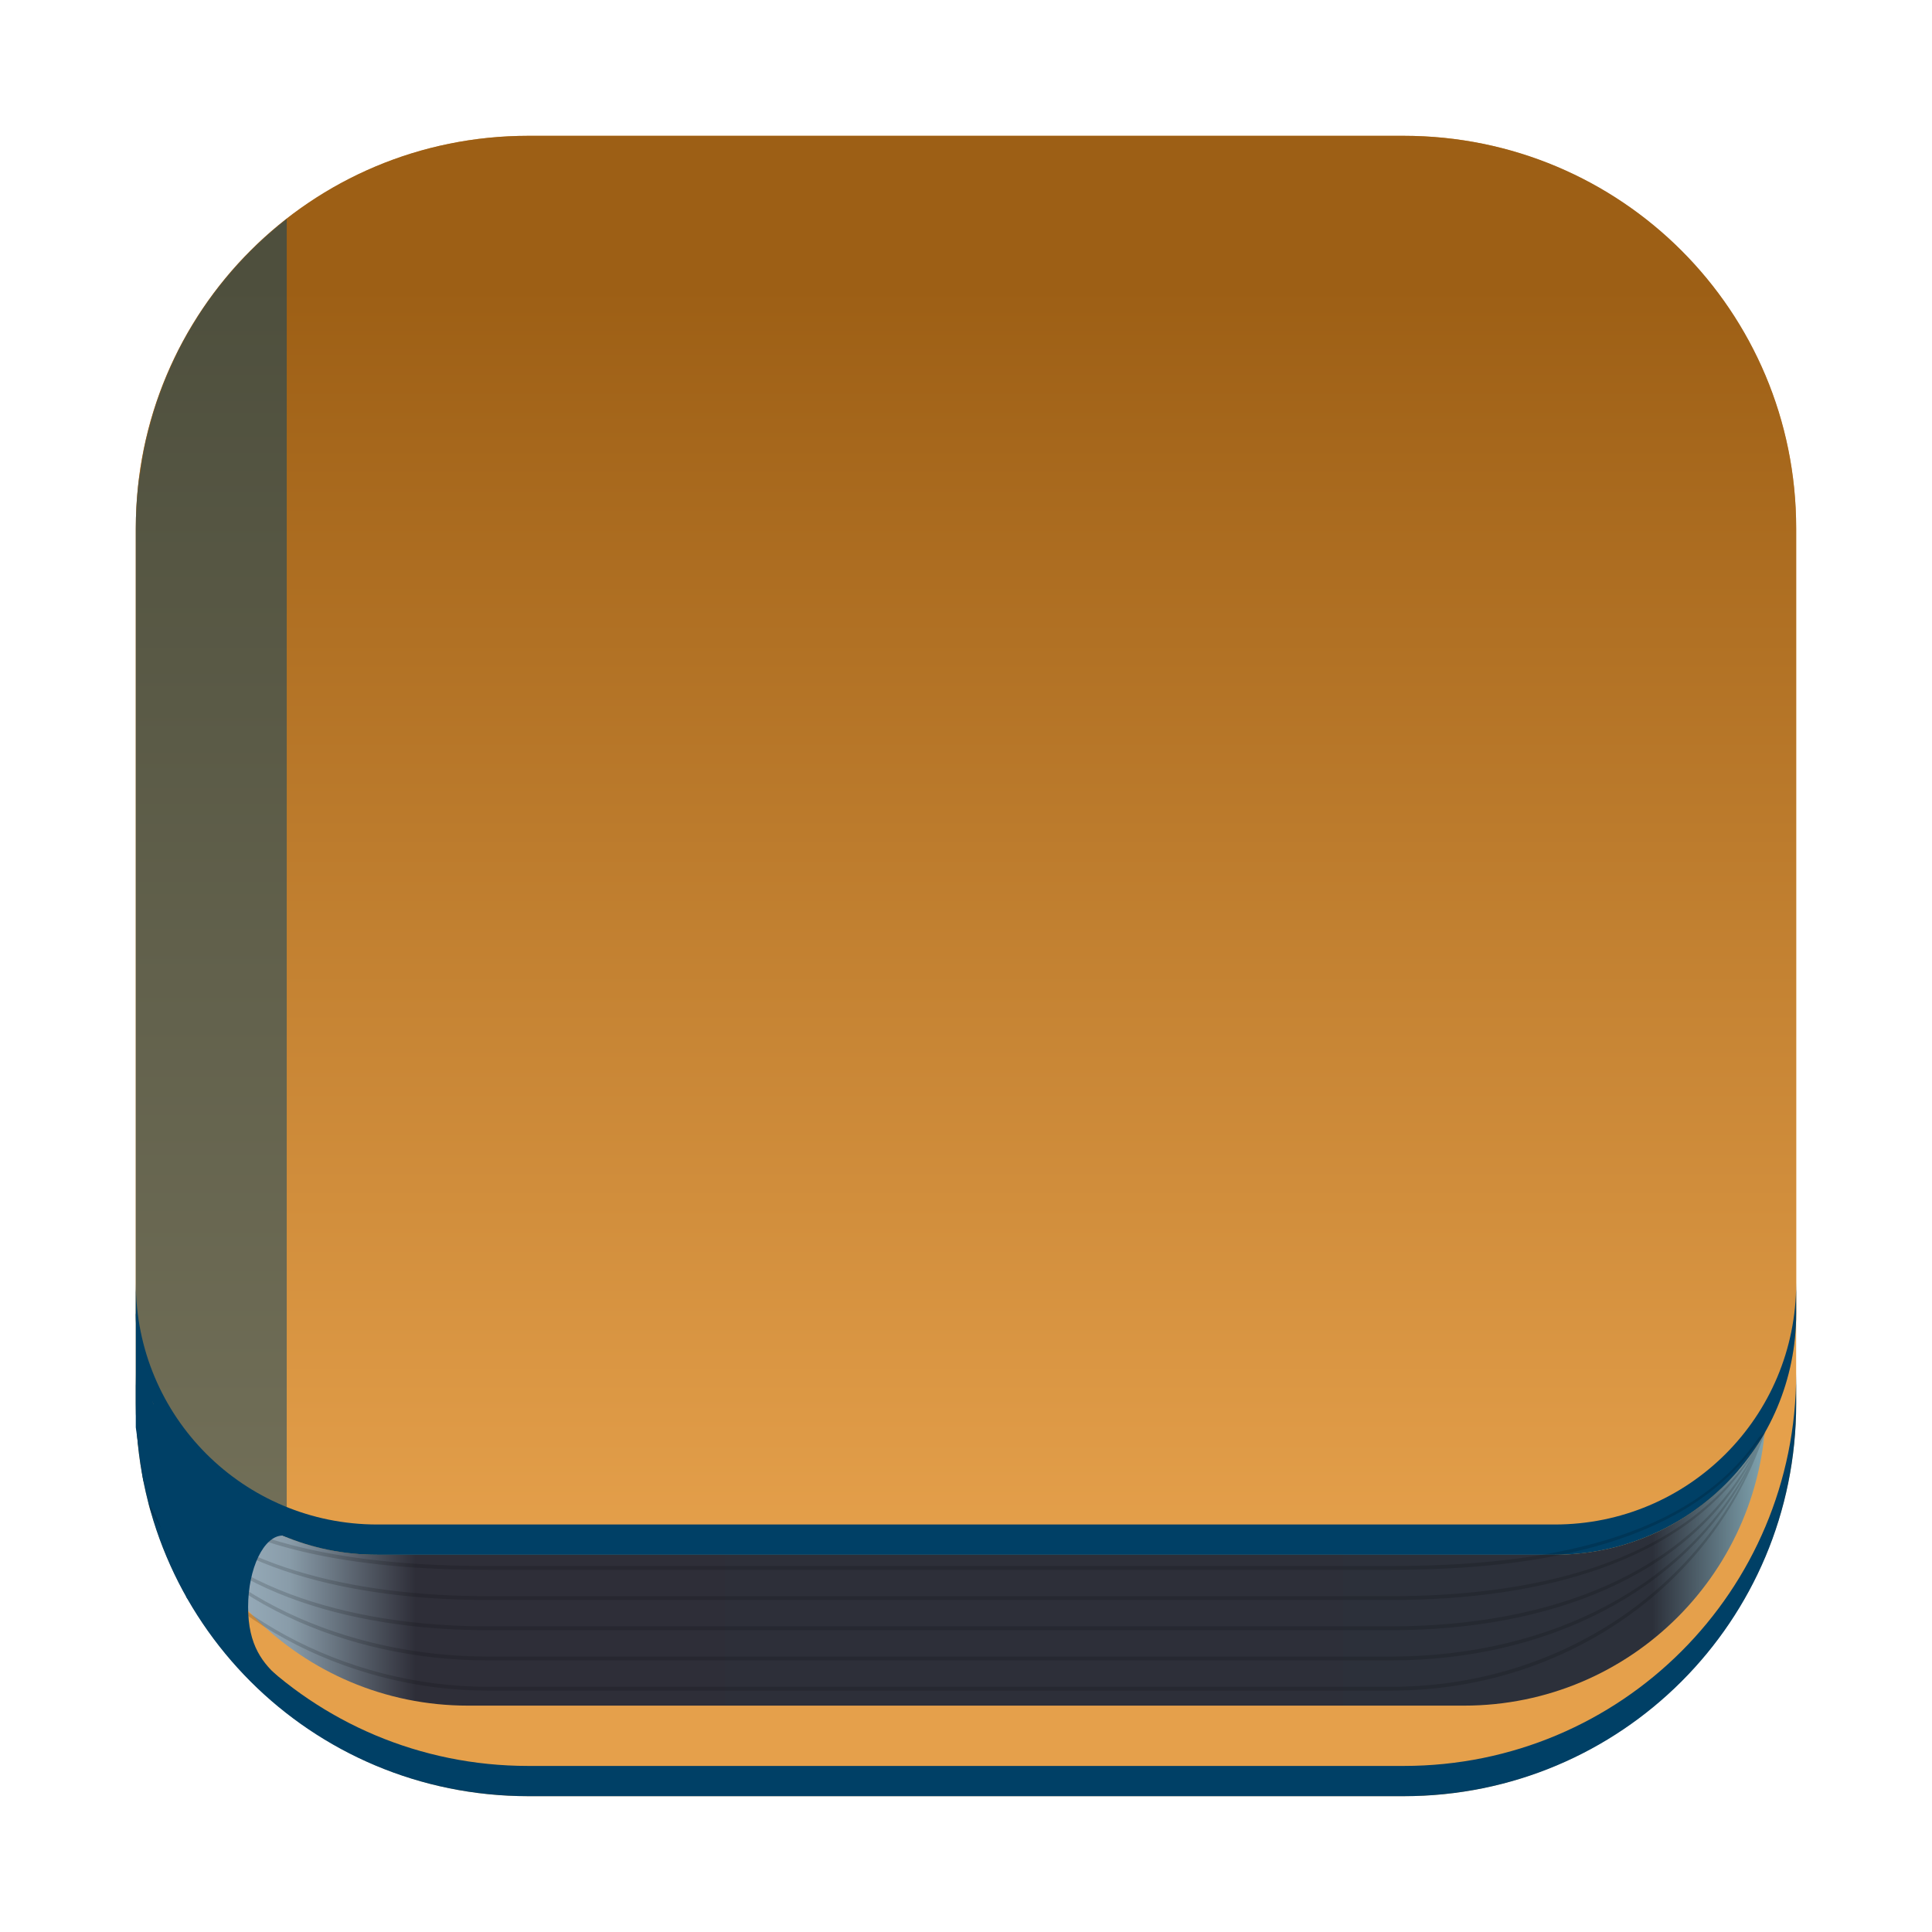
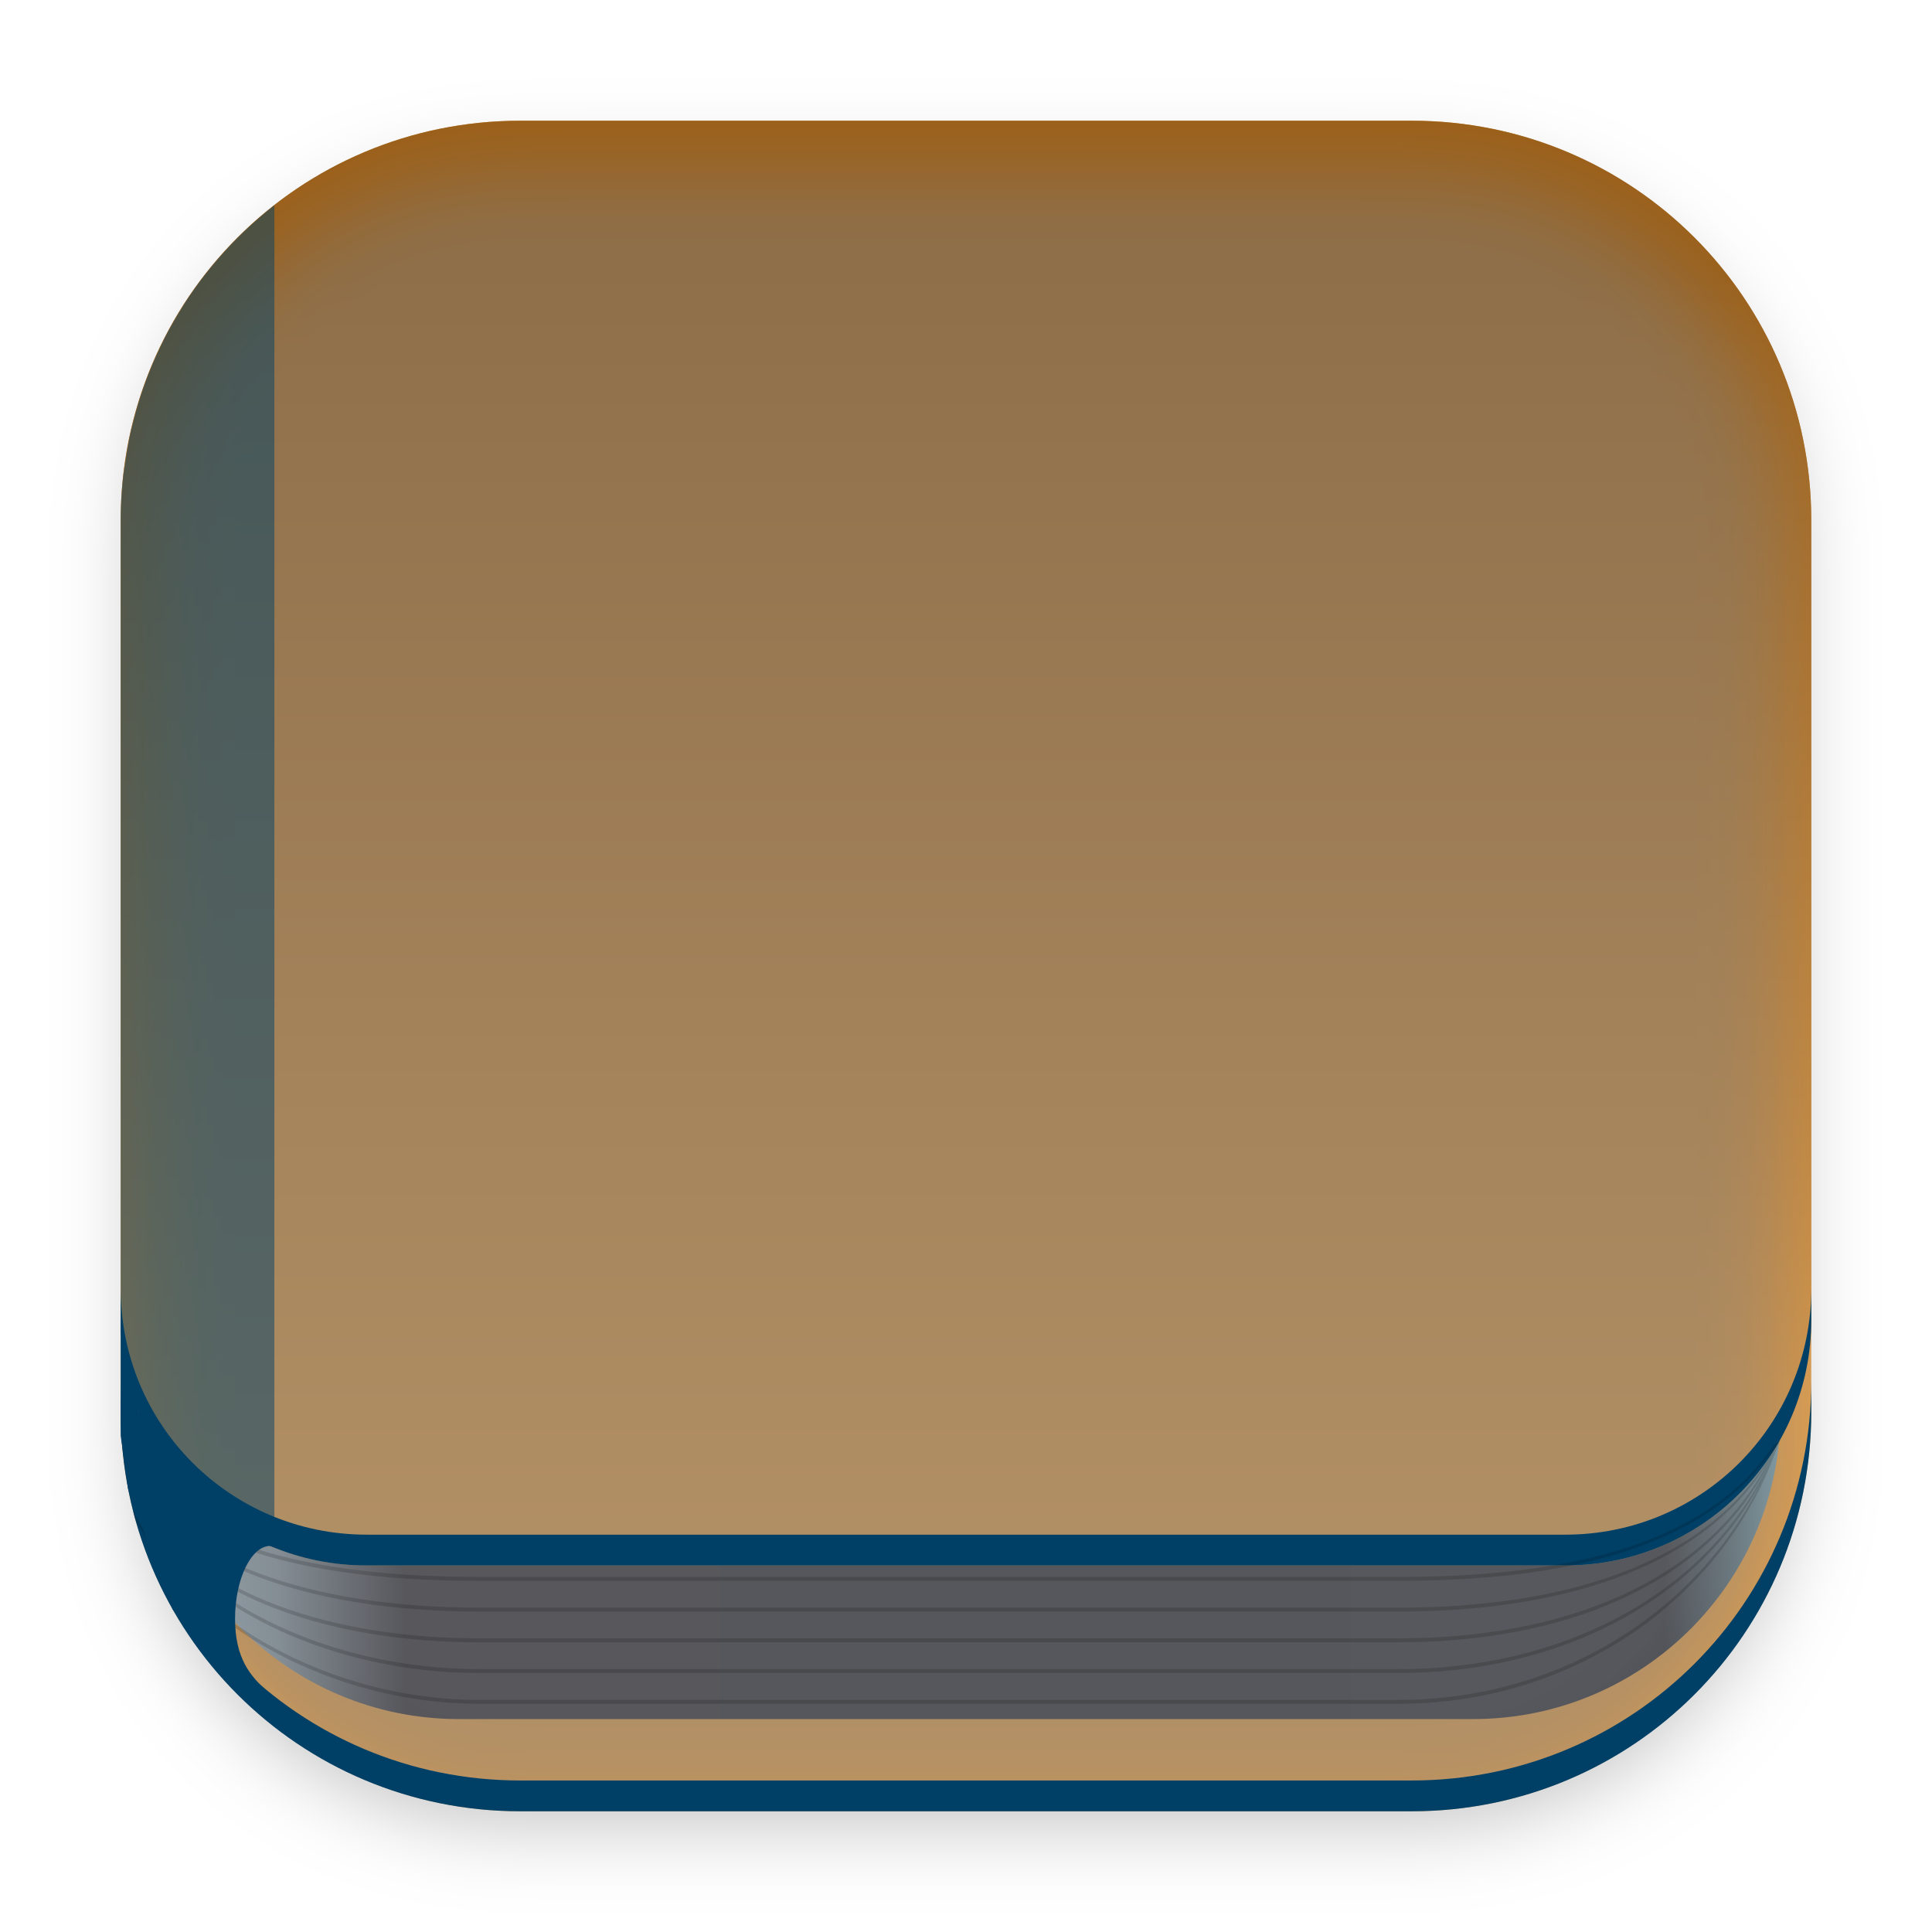
- <svg xmlns="http://www.w3.org/2000/svg" width="512" height="512" version="1.1" viewBox="0 0 64 64" id="svg15">
+ <svg xmlns="http://www.w3.org/2000/svg" width="64" height="64" version="1.1" viewBox="0 0 64 64" id="svg15">
  <defs id="defs9">
    <linearGradient id="linearGradient902" x1="136" x2="189" y1="30.5" y2="30.5" gradientTransform="matrix(1 0 0 1 -130.5 .4991)" gradientUnits="userSpaceOnUse">
      <stop stop-color="#543c2c" offset="0" id="stop1" />
      <stop stop-color="#766356" offset=".077" id="stop2" />
      <stop stop-color="#d1d1c7" offset=".156" id="stop3" />
      <stop stop-color="#d3cfc5" offset=".929" id="stop4" />
      <stop stop-color="#7e5a4e" offset="1" id="stop5" />
    </linearGradient>
    <linearGradient id="linearGradient880" x1="150" x2="150" y1="9" y2="50.983" gradientTransform="matrix(1 0 0 1 -130.5 .4991)" gradientUnits="userSpaceOnUse">
      <stop stop-color="#66cdff" offset="0" id="stop6" style="stop-color:#62a0ea;stop-opacity:1" />
      <stop stop-color="#0080cc" offset="1" id="stop7" style="stop-color:#1a5fb4;stop-opacity:1" />
    </linearGradient>
    <linearGradient id="linearGradient59957" x1="21.923" x2="21.923" y1="16.221" y2="2.708" gradientTransform="matrix(1.9248 0 0 1.9248 -1.6767 -.35221)" gradientUnits="userSpaceOnUse">
      <stop stop-color="#99deff" offset="0" id="stop8" />
      <stop stop-color="#fff" offset="1" id="stop9" />
    </linearGradient>
+     <filter id="tile-shadow" x="0" y="0" width="64" height="64" filterUnits="userSpaceOnUse" color-interpolation-filters="sRGB">
+       <feGaussianBlur stdDeviation="1.4" />
+     </filter>
  </defs>
-   <g stroke-opacity="0.953" id="g10" style="mix-blend-mode:exclusion">
-     <rect x="4.499" y="4.499" width="55.001" height="55.001" ry="13" fill="#0070b2" stroke-width="0.314" id="rect9" style="display:inline;fill:#1a5fb4" />
-     <rect x="5.5" y="5.499" width="53.001" height="51.002" ry="10" fill="url(#linearGradient902)" stroke-width="0.297" id="rect10" style="display:inline" />
-     <path d="m 17.499,4.499 c -7.202,0 -13,5.798 -13,13 v 26.003 c 0,4.432 3.568,8 8,8 h 39.002 c 4.432,0 8,-3.568 8,-8 V 17.499 c 0,-7.202 -5.798,-13 -13,-13 z" fill="url(#linearGradient880)" stroke-width="0.314" id="path10" style="display:inline" />
+   <rect id="tile-shadow-shape" x="4.7" y="5.7" width="54.6" height="54.6" rx="12.3" ry="12.3" fill="#000" opacity=".25" filter="url(#tile-shadow)" />
+   <g transform="translate(32 32) scale(1.018182) translate(-32 -32)" id="book-body">
+     <g stroke-opacity="0.953" id="g10" style="mix-blend-mode:exclusion">
+       <rect x="4.499" y="4.499" width="55.001" height="55.001" ry="13" fill="#0070b2" stroke-width="0.314" id="rect9" style="display:inline;fill:#1a5fb4" />
+       <rect x="5.5" y="5.499" width="53.001" height="51.002" ry="10" fill="url(#linearGradient902)" stroke-width="0.297" id="rect10" style="display:inline" />
+       <path d="m 17.499,4.499 c -7.202,0 -13,5.798 -13,13 v 26.003 c 0,4.432 3.568,8 8,8 h 39.002 c 4.432,0 8,-3.568 8,-8 V 17.499 c 0,-7.202 -5.798,-13 -13,-13 z" fill="url(#linearGradient880)" stroke-width="0.314" id="path10" style="display:inline" />
+     </g>
+     <g fill="#004066" stroke-opacity=".953" stroke-width=".314" id="g13">
+       <path d="m9.499 7.253c-1.13 0.882-2.109 1.947-2.895 3.15-0.031 0.048-0.059 0.098-0.09 0.146-0.216 0.341-0.417 0.691-0.602 1.053-0.045 0.089-0.086 0.18-0.129 0.27-0.154 0.321-0.296 0.649-0.424 0.984-0.049 0.128-0.096 0.257-0.141 0.387-0.106 0.307-0.198 0.62-0.281 0.938-0.039 0.151-0.081 0.3-0.115 0.453-0.073 0.323-0.126 0.654-0.174 0.986-0.021 0.143-0.051 0.283-0.066 0.428-0.053 0.477-0.084 0.96-0.084 1.451v26.003c0 3.369 2.064 6.233 5 7.416z" opacity=".5" id="path11" />
+       <path d="m4.499 42.501v1.002c0 4.432 3.568 8 8 8h39.002c4.432 0 8-3.568 8-8v-1.002c0 4.432-3.568 8-8 8h-39.002c-4.432 0-8-3.568-8-8z" id="path12" />
+       <path d="m4.499 45.499v1.002c0 7.202 5.798 13 13 13h29.002c7.202 0 13-5.798 13-13v-1.002c0 7.202-5.798 13-13 13h-29.002c-7.202 0-13-5.798-13-13z" id="path13" />
+     </g>
+     <path d="m 58.495,47.43 c -0.072,0.06 -0.149,0.114 -0.222,0.172 -2.282,3.392 -7.125,4.274 -12.193,4.274 H 16.151 c -4.177,0 -8.63,-0.616 -10.93,-3.061 -0.011,0.023 -0.024,0.062 -0.036,0.088 2.288,2.477 6.765,3.1 10.964,3.1 h 29.928 c 5.093,0 9.954,-0.928 12.228,-4.34 -0.026,0.059 -0.056,0.116 -0.084,0.174 -2.153,3.722 -6.943,5.039 -12.144,5.039 h -29.928 c -4.386,0 -8.887,-0.986 -11.036,-3.799 -0.011,0.026 -0.019,0.049 -0.029,0.076 2.134,2.849 6.656,3.849 11.066,3.849 h 29.928 c 5.037,0 9.676,-1.271 11.926,-4.711 -2.095,3.852 -6.707,5.584 -11.926,5.584 H 16.151 c -4.637,0 -9.165,-1.352 -11.128,-4.566 -0.01,0.029 -0.012,0.064 -0.021,0.094 1.952,3.238 6.497,4.6 11.15,4.6 h 29.928 c 5.219,0 9.828,-1.757 11.926,-5.594 -2.049,4.083 -6.649,6.467 -11.926,6.467 H 16.151 c -4.704,0 -9.25,-2.07 -11.165,-5.408 -0.009,0.031 -0.013,0.062 -0.021,0.094 1.903,3.359 6.466,5.441 11.185,5.441 h 29.928 c 5.137,0 9.631,-2.272 11.758,-6.152 -2.05,4.153 -6.524,7.026 -11.758,7.026 H 16.15 c -4.785,0 -9.321,-2.548 -11.174,-5.988 -0.025,-0.045 -0.034,-0.097 -0.048,-0.146 -0.004,0.024 -0.011,0.046 -0.015,0.07 0.016,0.07 0.029,0.141 0.063,0.203 1.854,3.44 6.39,5.988 11.174,5.988 h 29.928 c 5.711,0 10.519,-3.42 12.257,-8.191 0.043,-0.104 0.086,-0.208 0.126,-0.314 0.011,-0.022 0.021,-0.045 0.031,-0.066 z" opacity="0.15" stroke-width="1.037" id="path14" />
+     <path id="path1" style="fill:#004066;fill-opacity:1;stroke-width:0.824;stroke-linecap:square;stroke-linejoin:bevel;paint-order:markers fill stroke" d="m 4.498,43.504 v 3.779 l 0.242,1.738 1.443,3.904 3.314,3.801 0.008,-0.939 C 9.46,55.799 9.351,55.629 9.305,55.629 8.702,55.105 8.219,54.512 8.219,53.234 c 0,-1.277 0.518,-2.367 1.148,-2.367 0.488,0.178 0.521,0.018 0.131,-0.109 L 8.514,50.094 5.074,46.496 Z" />
  </g>
-   <g fill="#004066" stroke-opacity=".953" stroke-width=".314" id="g13">
-     <path d="m9.499 7.253c-1.13 0.882-2.109 1.947-2.895 3.15-0.031 0.048-0.059 0.098-0.09 0.146-0.216 0.341-0.417 0.691-0.602 1.053-0.045 0.089-0.086 0.18-0.129 0.27-0.154 0.321-0.296 0.649-0.424 0.984-0.049 0.128-0.096 0.257-0.141 0.387-0.106 0.307-0.198 0.62-0.281 0.938-0.039 0.151-0.081 0.3-0.115 0.453-0.073 0.323-0.126 0.654-0.174 0.986-0.021 0.143-0.051 0.283-0.066 0.428-0.053 0.477-0.084 0.96-0.084 1.451v26.003c0 3.369 2.064 6.233 5 7.416z" opacity=".5" id="path11" />
-     <path d="m4.499 42.501v1.002c0 4.432 3.568 8 8 8h39.002c4.432 0 8-3.568 8-8v-1.002c0 4.432-3.568 8-8 8h-39.002c-4.432 0-8-3.568-8-8z" id="path12" />
-     <path d="m4.499 45.499v1.002c0 7.202 5.798 13 13 13h29.002c7.202 0 13-5.798 13-13v-1.002c0 7.202-5.798 13-13 13h-29.002c-7.202 0-13-5.798-13-13z" id="path13" />
-   </g>
-   <path d="m 58.495,47.43 c -0.072,0.06 -0.149,0.114 -0.222,0.172 -2.282,3.392 -7.125,4.274 -12.193,4.274 H 16.151 c -4.177,0 -8.63,-0.616 -10.93,-3.061 -0.011,0.023 -0.024,0.062 -0.036,0.088 2.288,2.477 6.765,3.1 10.964,3.1 h 29.928 c 5.093,0 9.954,-0.928 12.228,-4.34 -0.026,0.059 -0.056,0.116 -0.084,0.174 -2.153,3.722 -6.943,5.039 -12.144,5.039 h -29.928 c -4.386,0 -8.887,-0.986 -11.036,-3.799 -0.011,0.026 -0.019,0.049 -0.029,0.076 2.134,2.849 6.656,3.849 11.066,3.849 h 29.928 c 5.037,0 9.676,-1.271 11.926,-4.711 -2.095,3.852 -6.707,5.584 -11.926,5.584 H 16.151 c -4.637,0 -9.165,-1.352 -11.128,-4.566 -0.01,0.029 -0.012,0.064 -0.021,0.094 1.952,3.238 6.497,4.6 11.15,4.6 h 29.928 c 5.219,0 9.828,-1.757 11.926,-5.594 -2.049,4.083 -6.649,6.467 -11.926,6.467 H 16.151 c -4.704,0 -9.25,-2.07 -11.165,-5.408 -0.009,0.031 -0.013,0.062 -0.021,0.094 1.903,3.359 6.466,5.441 11.185,5.441 h 29.928 c 5.137,0 9.631,-2.272 11.758,-6.152 -2.05,4.153 -6.524,7.026 -11.758,7.026 H 16.15 c -4.785,0 -9.321,-2.548 -11.174,-5.988 -0.025,-0.045 -0.034,-0.097 -0.048,-0.146 -0.004,0.024 -0.011,0.046 -0.015,0.07 0.016,0.07 0.029,0.141 0.063,0.203 1.854,3.44 6.39,5.988 11.174,5.988 h 29.928 c 5.711,0 10.519,-3.42 12.257,-8.191 0.043,-0.104 0.086,-0.208 0.126,-0.314 0.011,-0.022 0.021,-0.045 0.031,-0.066 z" opacity="0.15" stroke-width="1.037" id="path14" />
-   <path id="path1" style="fill:#004066;fill-opacity:1;stroke-width:0.824;stroke-linecap:square;stroke-linejoin:bevel;paint-order:markers fill stroke" d="m 4.498,43.504 v 3.779 l 0.242,1.738 1.443,3.904 3.314,3.801 0.008,-0.939 C 9.46,55.799 9.351,55.629 9.305,55.629 8.702,55.105 8.219,54.512 8.219,53.234 c 0,-1.277 0.518,-2.367 1.148,-2.367 0.488,0.178 0.521,0.018 0.131,-0.109 L 8.514,50.094 5.074,46.496 Z" />
</svg>
